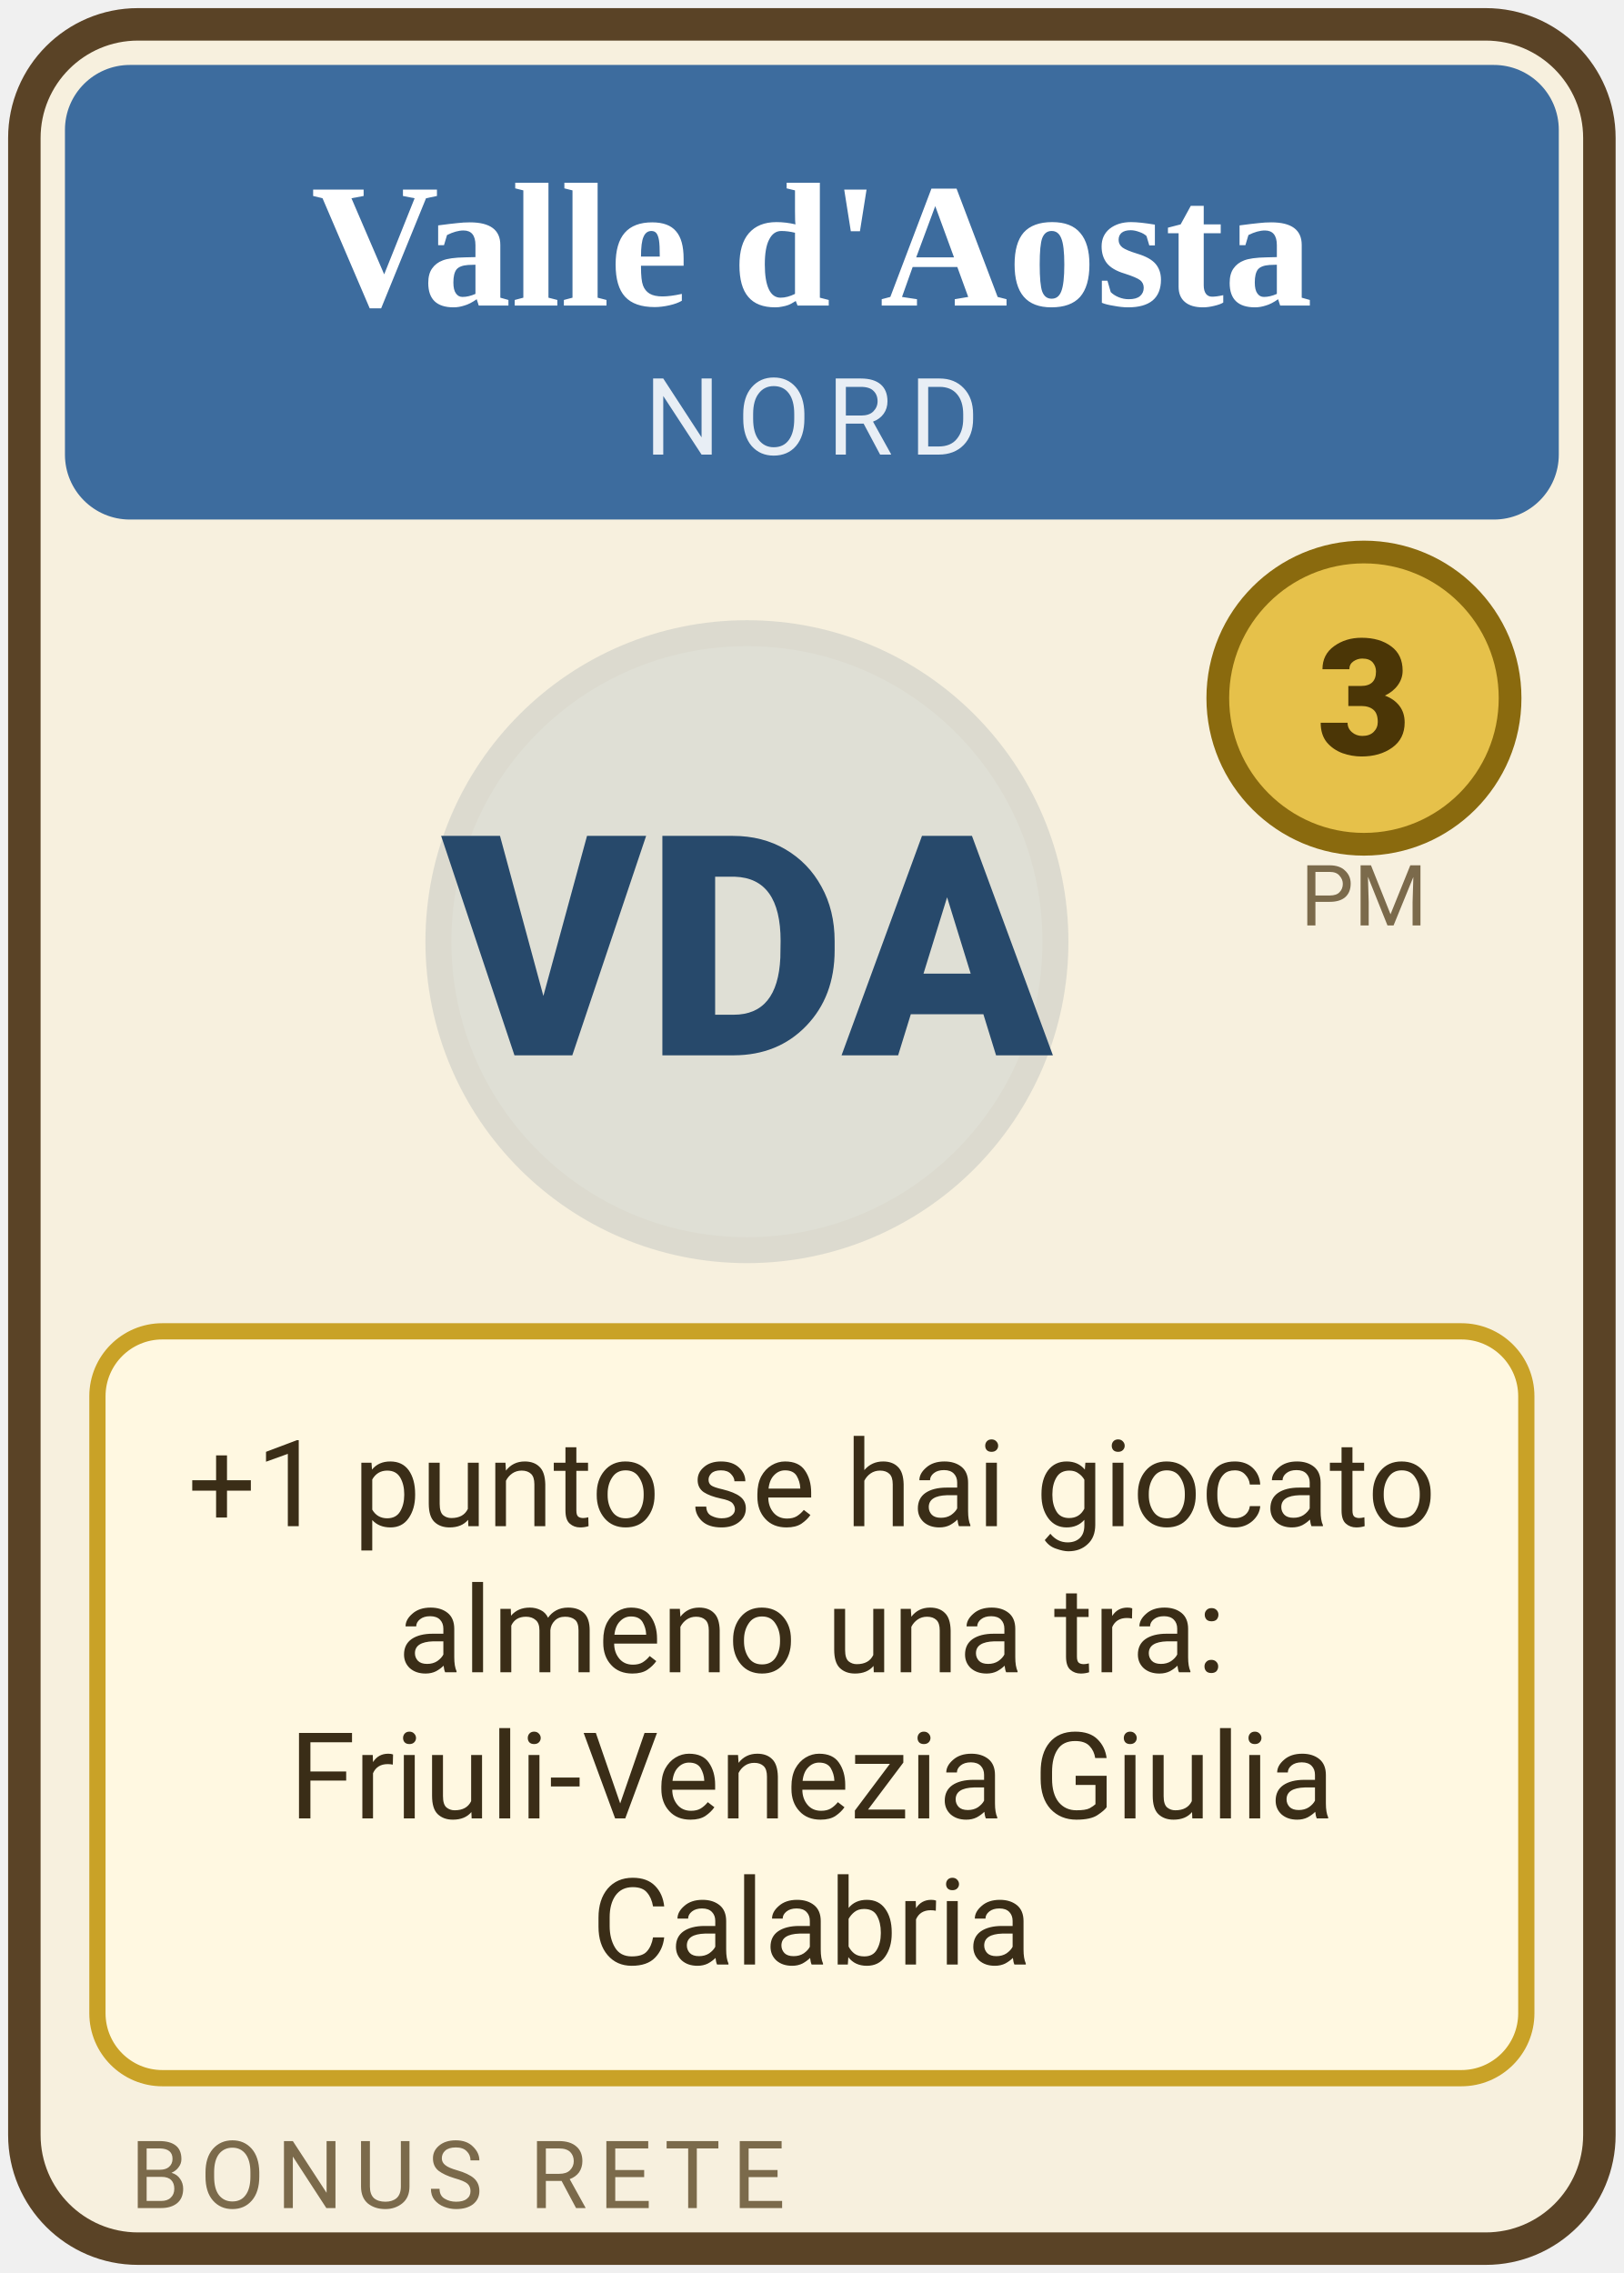
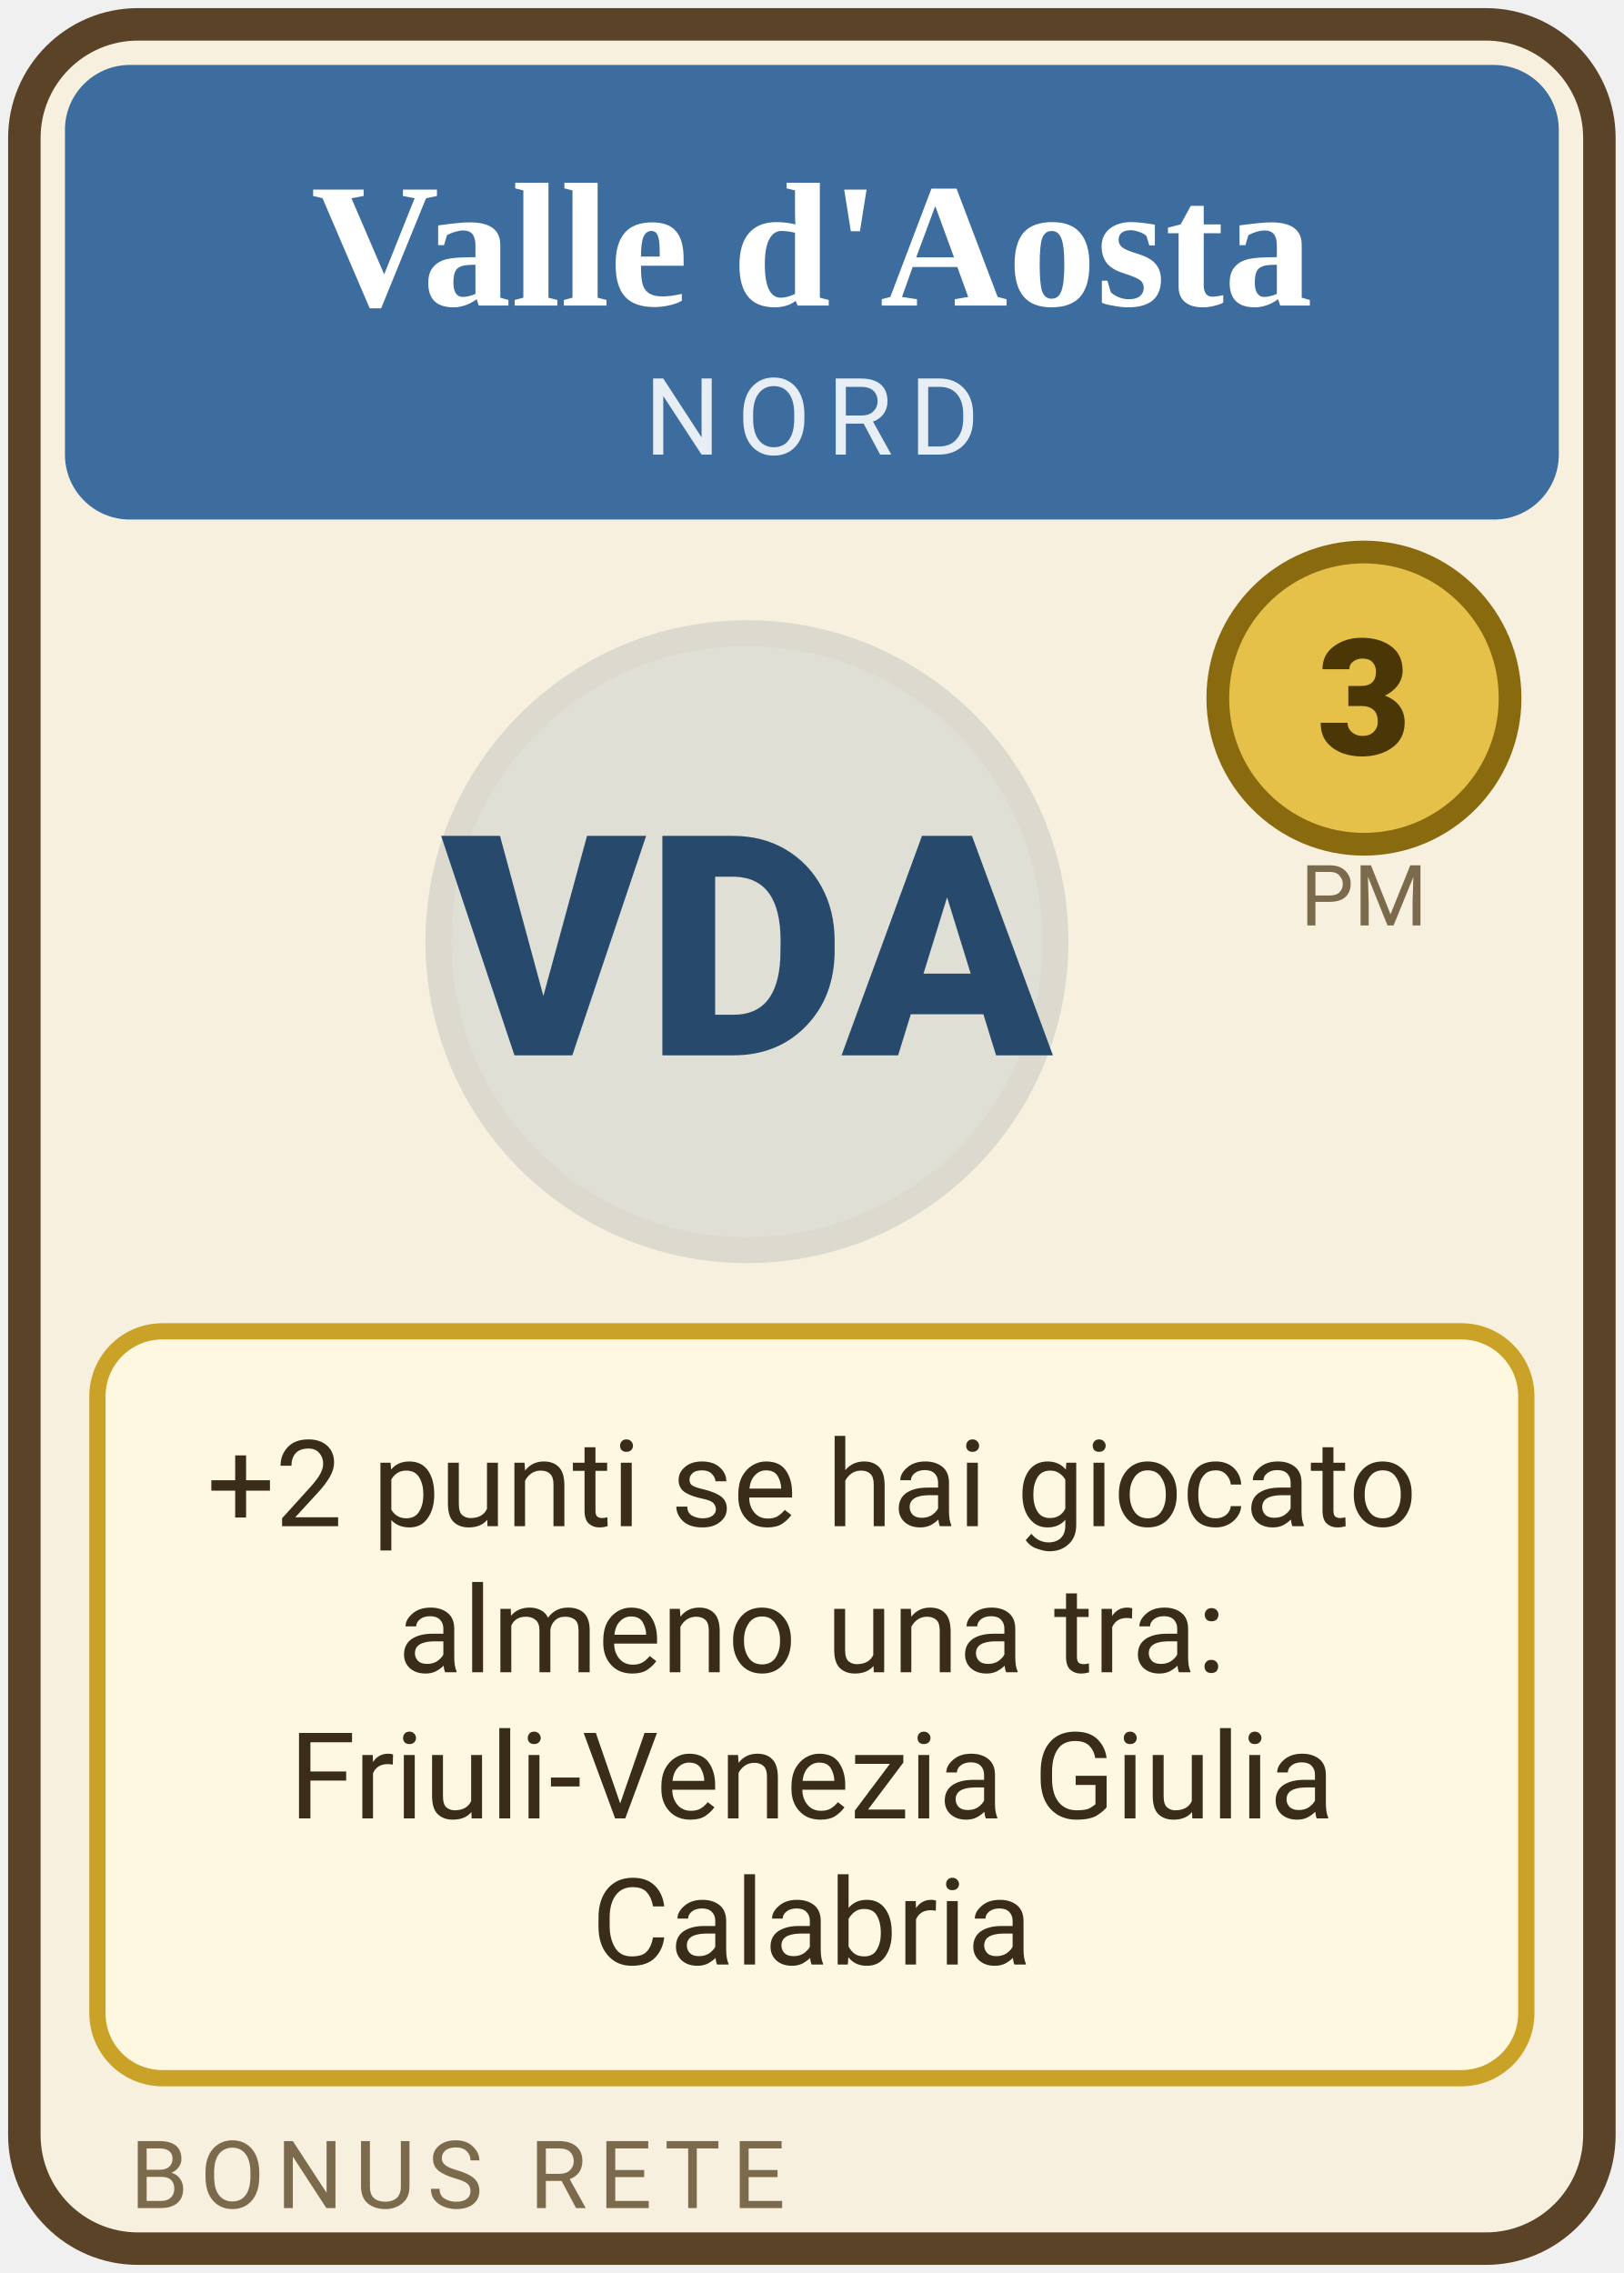
<svg xmlns="http://www.w3.org/2000/svg" width="100" height="140" class="spr card region " viewBox="0 0 100 140" role="img">
  <rect x="1.5" y="1.5" width="97" height="137" rx="7" fill="#f7f0de" stroke="#5a4326" stroke-width="2" />
  <rect x="4" y="4" width="92" height="28" rx="4" fill="#3d6c9e" />
  <text x="50" y="18.821" text-anchor="middle" font-size="10.9" font-weight="700" fill="#fff" font-family="Georgia, 'Times New Roman', serif">Valle d'Aosta</text>
  <text x="50" y="28" text-anchor="middle" font-size="6.6" letter-spacing="1" fill="#e8eef5" font-family="system-ui, -apple-system, 'Segoe UI', Roboto, sans-serif">NORD</text>
  <circle cx="46" cy="58" r="19" fill="#3d6c9e" opacity=".13" stroke="#27496b" stroke-width="1.6" />
  <text x="46" y="65" text-anchor="middle" font-size="19" font-weight="800" fill="#27496b" font-family="system-ui, -apple-system, 'Segoe UI', Roboto, sans-serif">VDA</text>
  <circle cx="84" cy="43" r="9" fill="#e6c14a" stroke="#8a6a0e" stroke-width="1.4" />
  <text x="84" y="46.5" text-anchor="middle" font-size="10" font-weight="800" fill="#4b3606" font-family="system-ui, -apple-system, 'Segoe UI', Roboto, sans-serif">3</text>
  <text x="84" y="57" text-anchor="middle" font-size="5.2" fill="#7b6a4b" font-family="system-ui, -apple-system, 'Segoe UI', Roboto, sans-serif">PM</text>
  <rect x="6" y="82" width="88" height="46" rx="4" fill="#fff8e1" stroke="#c9a227" stroke-width="1" />
-   <text x="50" y="94" text-anchor="middle" font-size="7.4" fill="#3a2d17" font-family="system-ui, -apple-system, 'Segoe UI', Roboto, sans-serif">+1 punto se hai giocato</text>
+   <text x="50" y="94" text-anchor="middle" font-size="7.4" fill="#3a2d17" font-family="system-ui, -apple-system, 'Segoe UI', Roboto, sans-serif">+2 punti se hai giocato</text>
  <text x="50" y="103" text-anchor="middle" font-size="7.4" fill="#3a2d17" font-family="system-ui, -apple-system, 'Segoe UI', Roboto, sans-serif">almeno una tra:</text>
  <text x="50" y="112" text-anchor="middle" font-size="7.4" fill="#3a2d17" font-family="system-ui, -apple-system, 'Segoe UI', Roboto, sans-serif">Friuli-Venezia Giulia</text>
  <text x="50" y="121" text-anchor="middle" font-size="7.4" fill="#3a2d17" font-family="system-ui, -apple-system, 'Segoe UI', Roboto, sans-serif">Calabria</text>
  <text x="8" y="136" font-size="5.8" letter-spacing=".7" fill="#7b6a4b" font-family="system-ui, -apple-system, 'Segoe UI', Roboto, sans-serif">BONUS RETE</text>
</svg>
